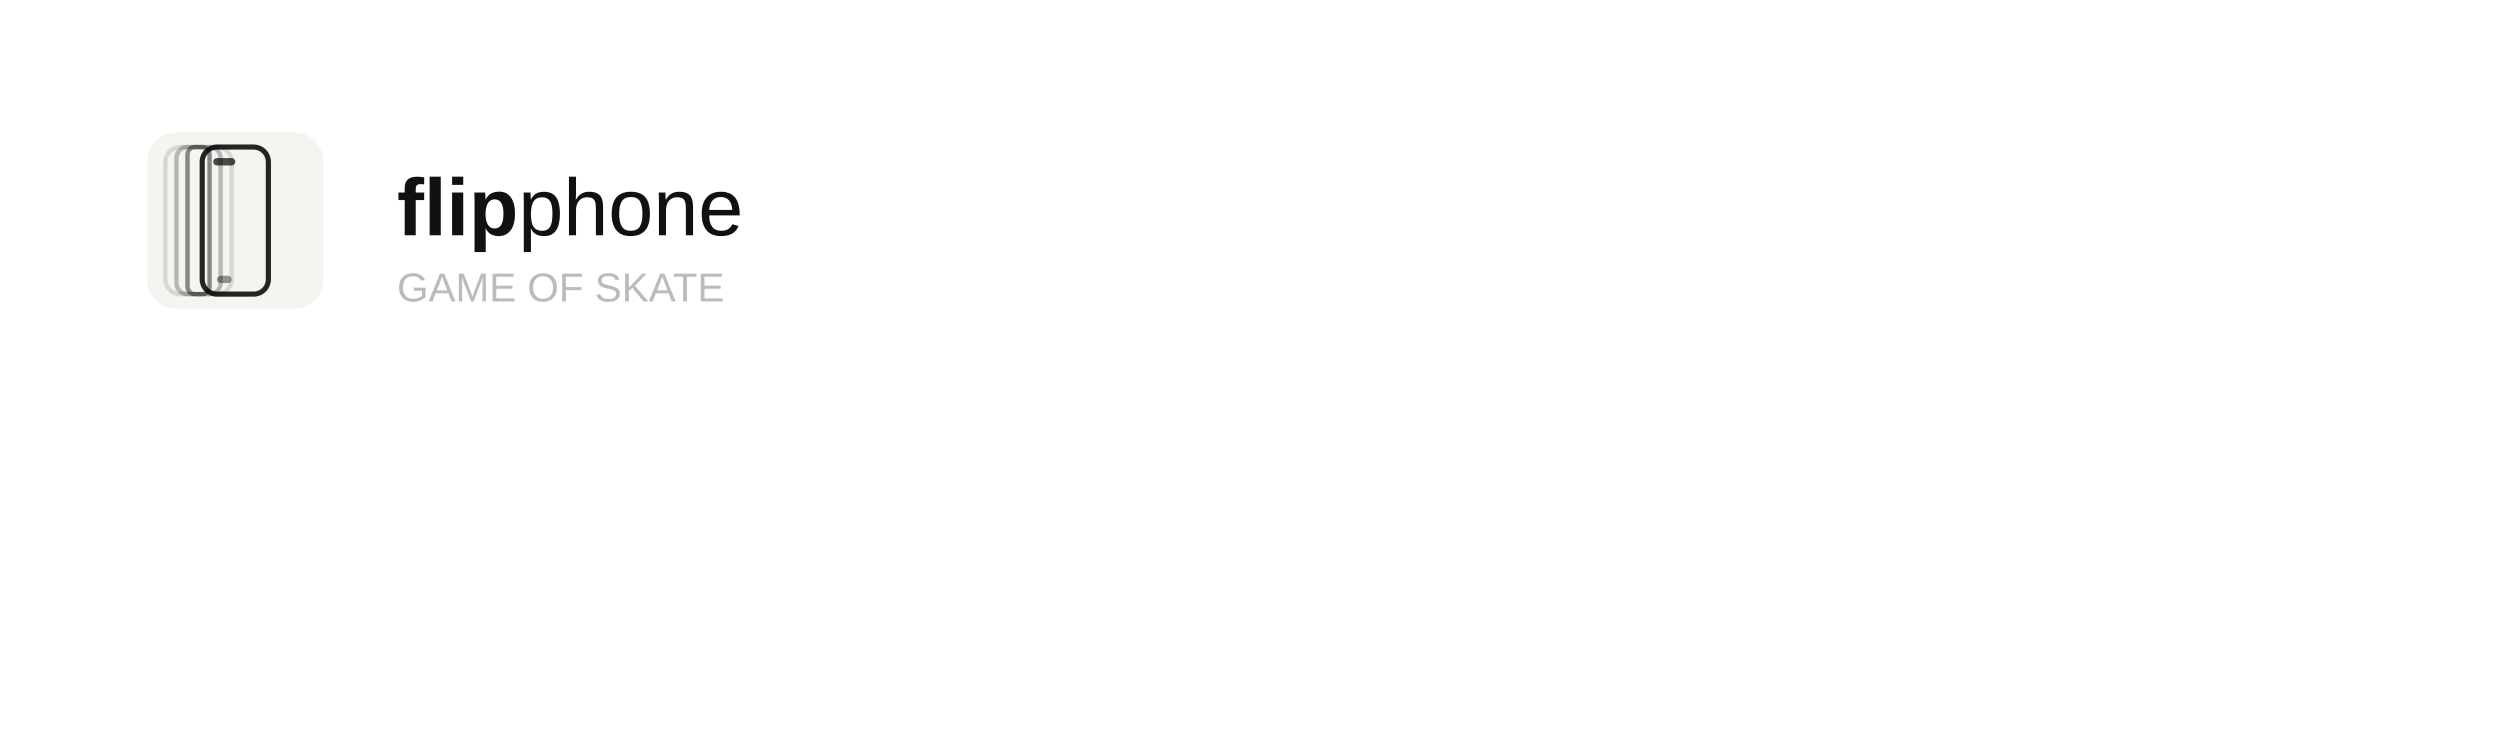
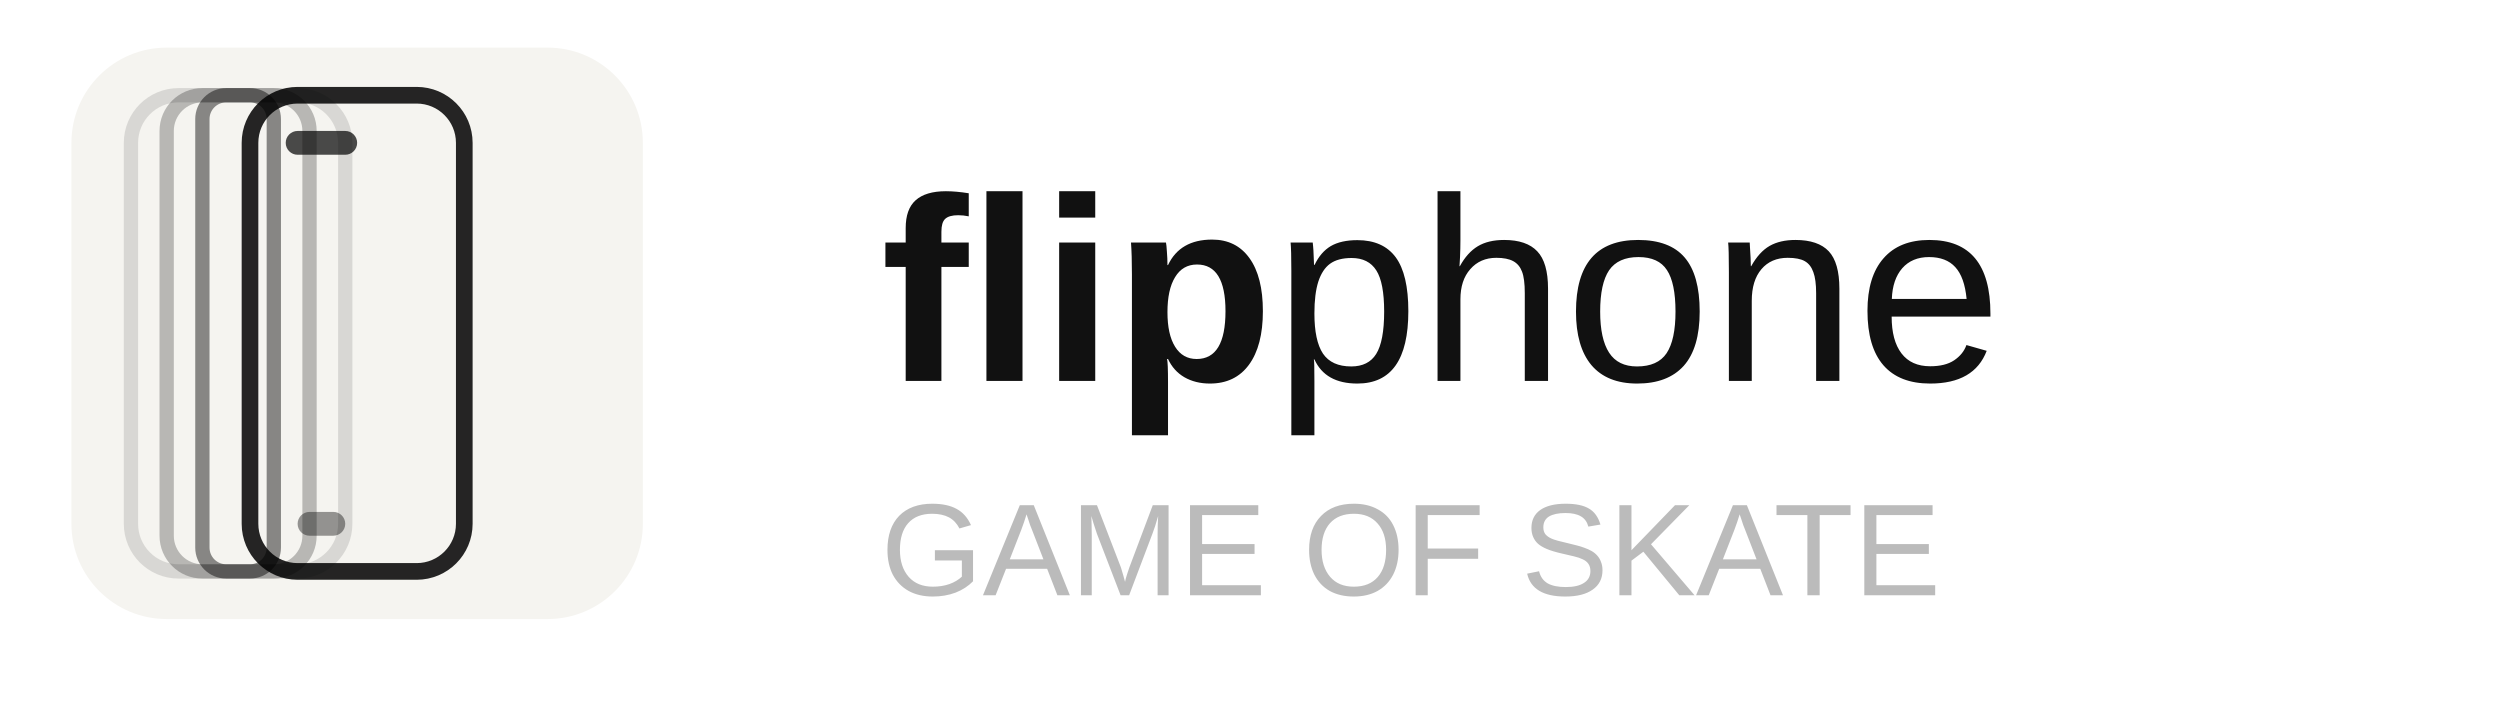
- <svg xmlns="http://www.w3.org/2000/svg" width="100%" viewBox="0 0 680 200" role="img" style="">
+ <svg xmlns="http://www.w3.org/2000/svg" width="210" height="60" viewBox="34 32 210 60" role="img">
  <g transform="translate(40, 36)" style="fill:rgb(0, 0, 0);stroke:none;color:rgb(0, 0, 0);stroke-width:1px;stroke-linecap:butt;stroke-linejoin:miter;opacity:1;font-family:Anthropic Sans, -apple-system, &quot;system-ui&quot;, Segoe UI, sans-serif;font-size:16px;font-weight:400;text-anchor:start;dominant-baseline:auto">
    <rect x="0" y="0" width="48" height="48" rx="8" fill="#f5f4f0" style="fill:rgb(245, 244, 240);stroke:none;color:rgb(0, 0, 0);stroke-width:1px;stroke-linecap:butt;stroke-linejoin:miter;opacity:1;font-family:Anthropic Sans, -apple-system, &quot;system-ui&quot;, Segoe UI, sans-serif;font-size:16px;font-weight:400;text-anchor:start;dominant-baseline:auto" />
    <rect x="5" y="4" width="18" height="40" rx="4" fill="none" stroke="rgba(0,0,0,0.12)" stroke-width="1.2" style="fill:none;stroke:rgba(0, 0, 0, 0.12);color:rgb(0, 0, 0);stroke-width:1.2px;stroke-linecap:butt;stroke-linejoin:miter;opacity:1;font-family:Anthropic Sans, -apple-system, &quot;system-ui&quot;, Segoe UI, sans-serif;font-size:16px;font-weight:400;text-anchor:start;dominant-baseline:auto" />
    <rect x="8" y="4" width="12" height="40" rx="3" fill="none" stroke="rgba(0,0,0,0.25)" stroke-width="1.2" style="fill:none;stroke:rgba(0, 0, 0, 0.25);color:rgb(0, 0, 0);stroke-width:1.2px;stroke-linecap:butt;stroke-linejoin:miter;opacity:1;font-family:Anthropic Sans, -apple-system, &quot;system-ui&quot;, Segoe UI, sans-serif;font-size:16px;font-weight:400;text-anchor:start;dominant-baseline:auto" />
    <rect x="11" y="4" width="6" height="40" rx="2" fill="none" stroke="rgba(0,0,0,0.45)" stroke-width="1.2" style="fill:none;stroke:rgba(0, 0, 0, 0.45);color:rgb(0, 0, 0);stroke-width:1.2px;stroke-linecap:butt;stroke-linejoin:miter;opacity:1;font-family:Anthropic Sans, -apple-system, &quot;system-ui&quot;, Segoe UI, sans-serif;font-size:16px;font-weight:400;text-anchor:start;dominant-baseline:auto" />
    <rect x="15" y="4" width="18" height="40" rx="4" fill="none" stroke="rgba(0,0,0,0.85)" stroke-width="1.4" style="fill:none;stroke:rgba(0, 0, 0, 0.85);color:rgb(0, 0, 0);stroke-width:1.4px;stroke-linecap:butt;stroke-linejoin:miter;opacity:1;font-family:Anthropic Sans, -apple-system, &quot;system-ui&quot;, Segoe UI, sans-serif;font-size:16px;font-weight:400;text-anchor:start;dominant-baseline:auto" />
    <rect x="18" y="7" width="6" height="2" rx="1" fill="rgba(0,0,0,0.7)" style="fill:rgba(0, 0, 0, 0.7);stroke:none;color:rgb(0, 0, 0);stroke-width:1px;stroke-linecap:butt;stroke-linejoin:miter;opacity:1;font-family:Anthropic Sans, -apple-system, &quot;system-ui&quot;, Segoe UI, sans-serif;font-size:16px;font-weight:400;text-anchor:start;dominant-baseline:auto" />
    <rect x="19" y="39" width="4" height="2" rx="1" fill="rgba(0,0,0,0.4)" style="fill:rgba(0, 0, 0, 0.4);stroke:none;color:rgb(0, 0, 0);stroke-width:1px;stroke-linecap:butt;stroke-linejoin:miter;opacity:1;font-family:Anthropic Sans, -apple-system, &quot;system-ui&quot;, Segoe UI, sans-serif;font-size:16px;font-weight:400;text-anchor:start;dominant-baseline:auto" />
  </g>
  <text x="108" y="64" style="fill:rgb(17, 17, 17);stroke:none;color:rgb(0, 0, 0);stroke-width:1px;stroke-linecap:butt;stroke-linejoin:miter;opacity:1;font-family:-apple-system, Helvetica Neue, Arial, sans-serif;font-size:22px;font-weight:700;text-anchor:start;dominant-baseline:auto">flip<tspan font-weight="400" style="fill:rgb(17, 17, 17);stroke:none;color:rgb(0, 0, 0);stroke-width:1px;stroke-linecap:butt;stroke-linejoin:miter;opacity:1;font-family:-apple-system, Helvetica Neue, Arial, sans-serif;font-size:22px;font-weight:400;text-anchor:start;dominant-baseline:auto">phone</tspan>
  </text>
  <text x="108" y="82" style="fill:rgb(187, 187, 187);stroke:none;color:rgb(0, 0, 0);stroke-width:1px;stroke-linecap:butt;stroke-linejoin:miter;opacity:1;font-family:-apple-system, Helvetica Neue, Arial, sans-serif;font-size:11px;font-weight:400;text-anchor:start;dominant-baseline:auto">GAME OF SKATE</text>
</svg>
